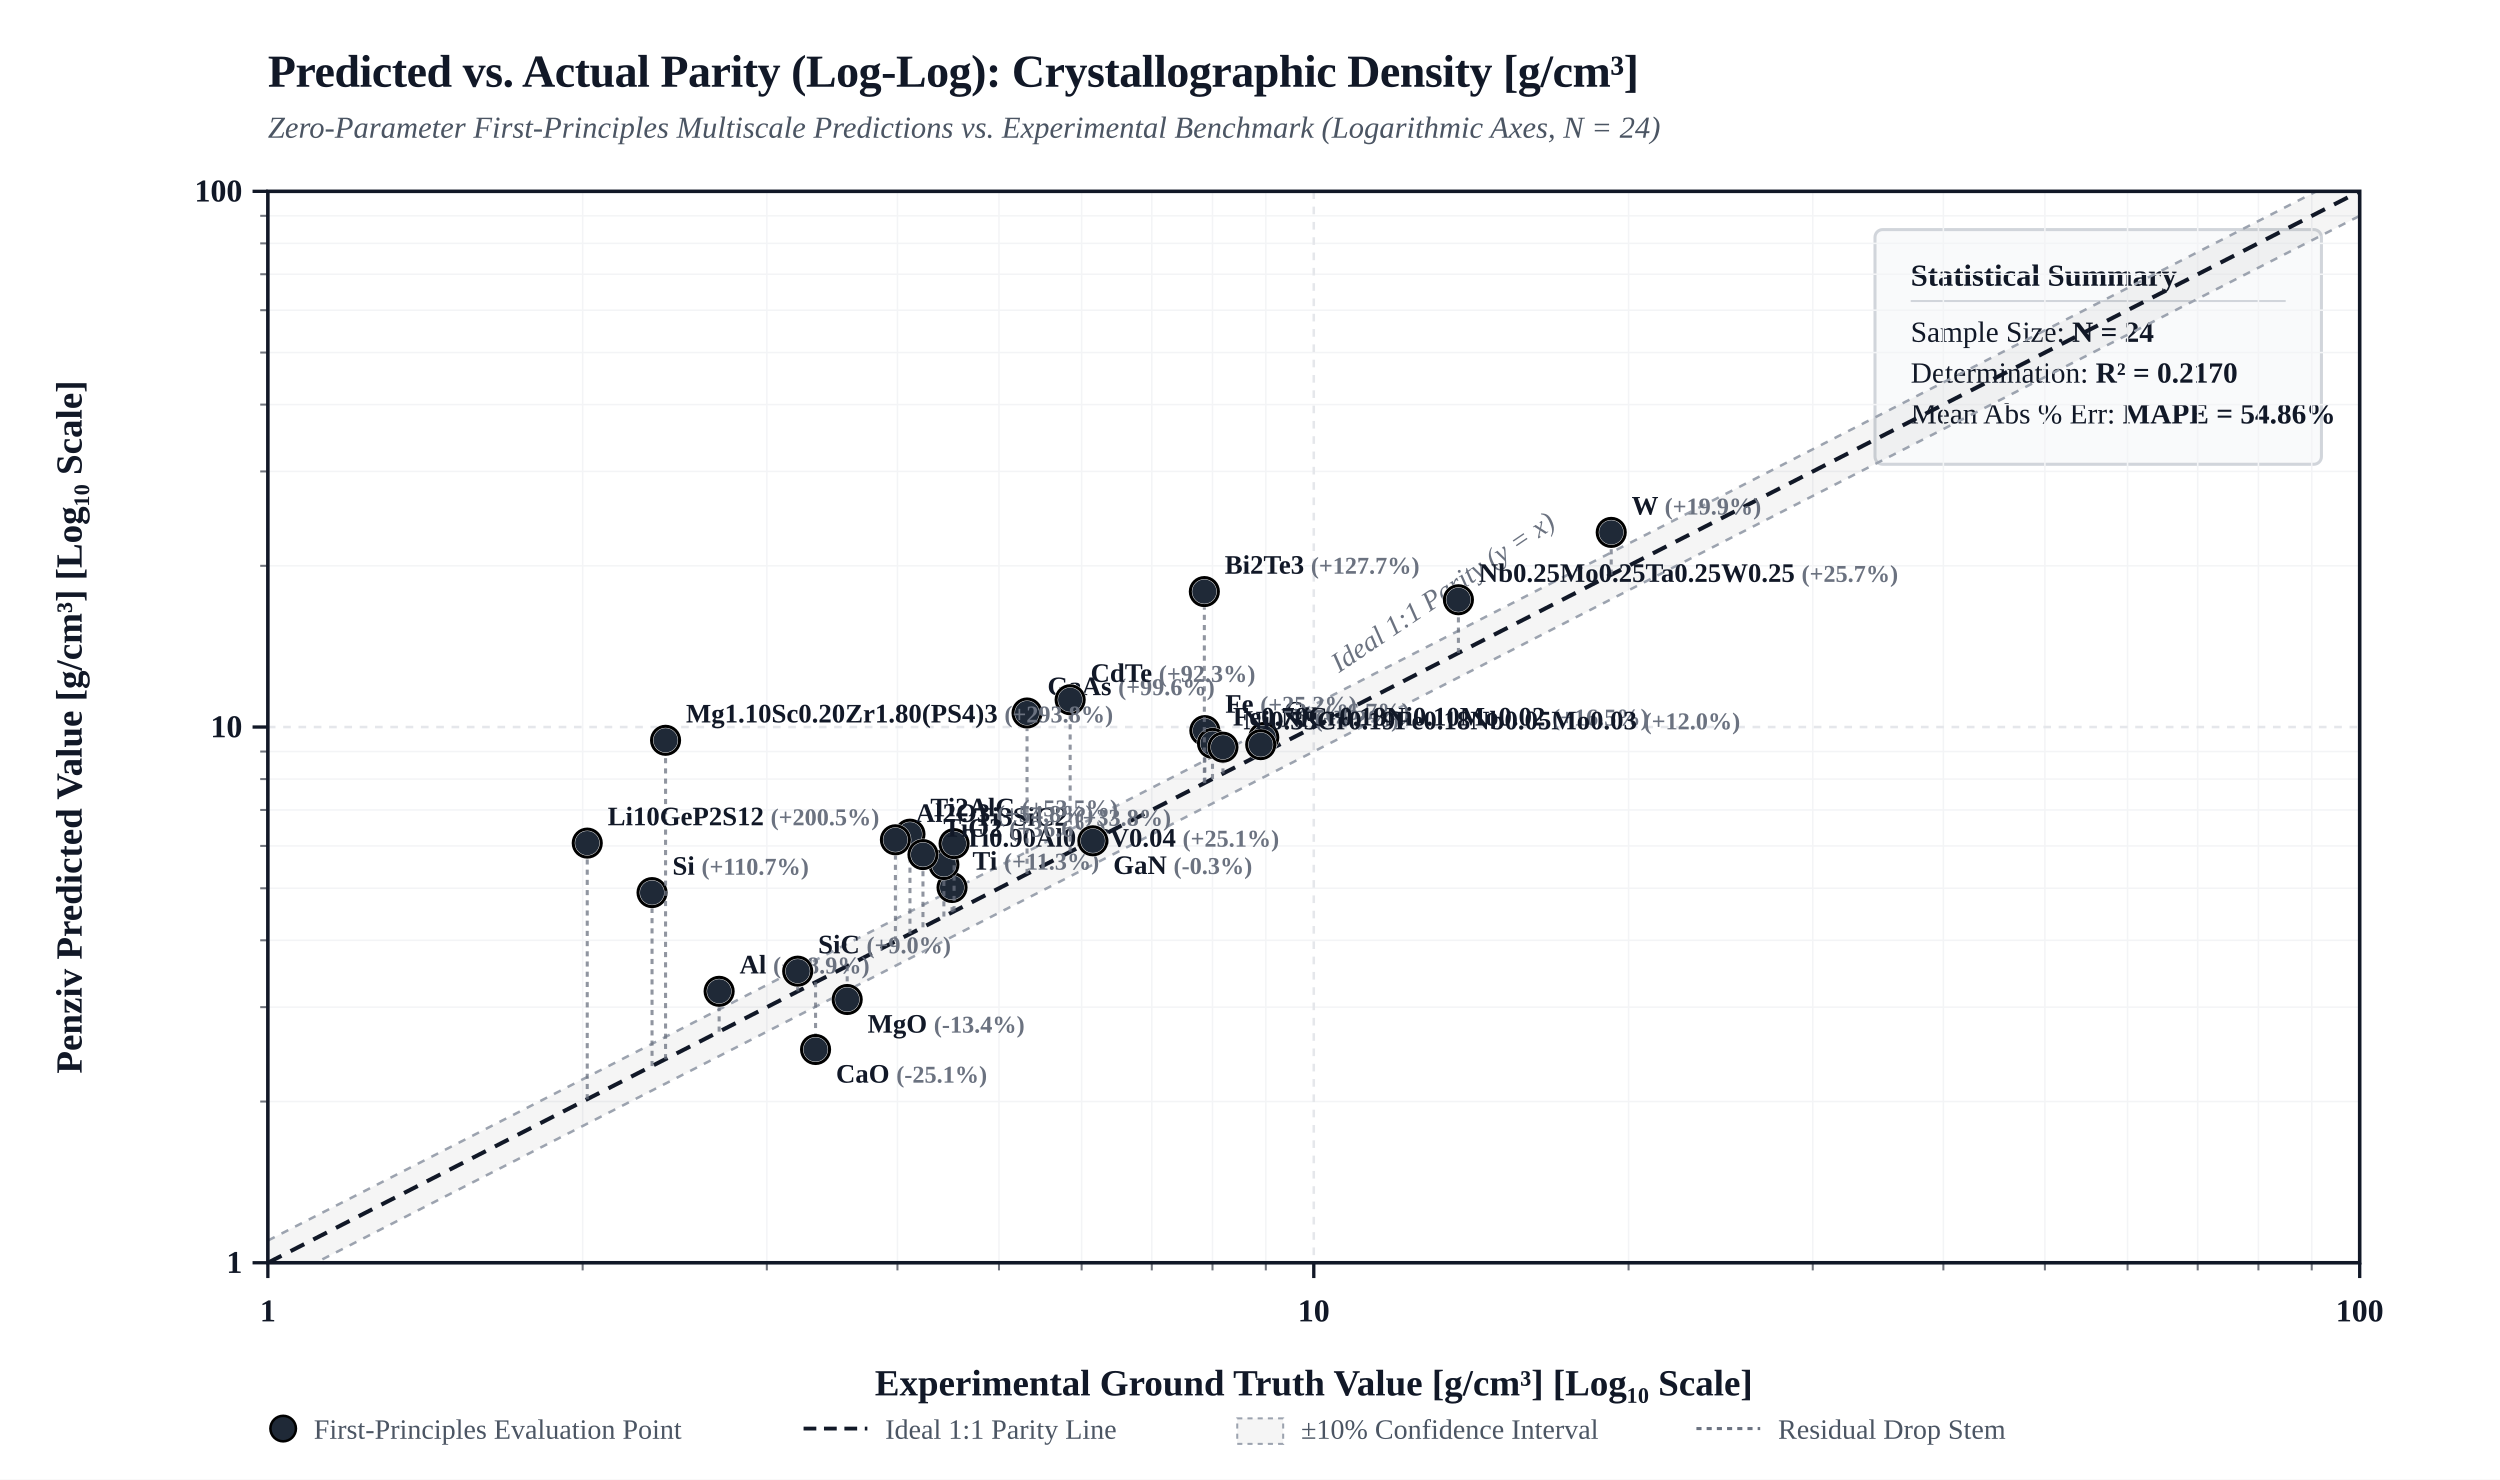
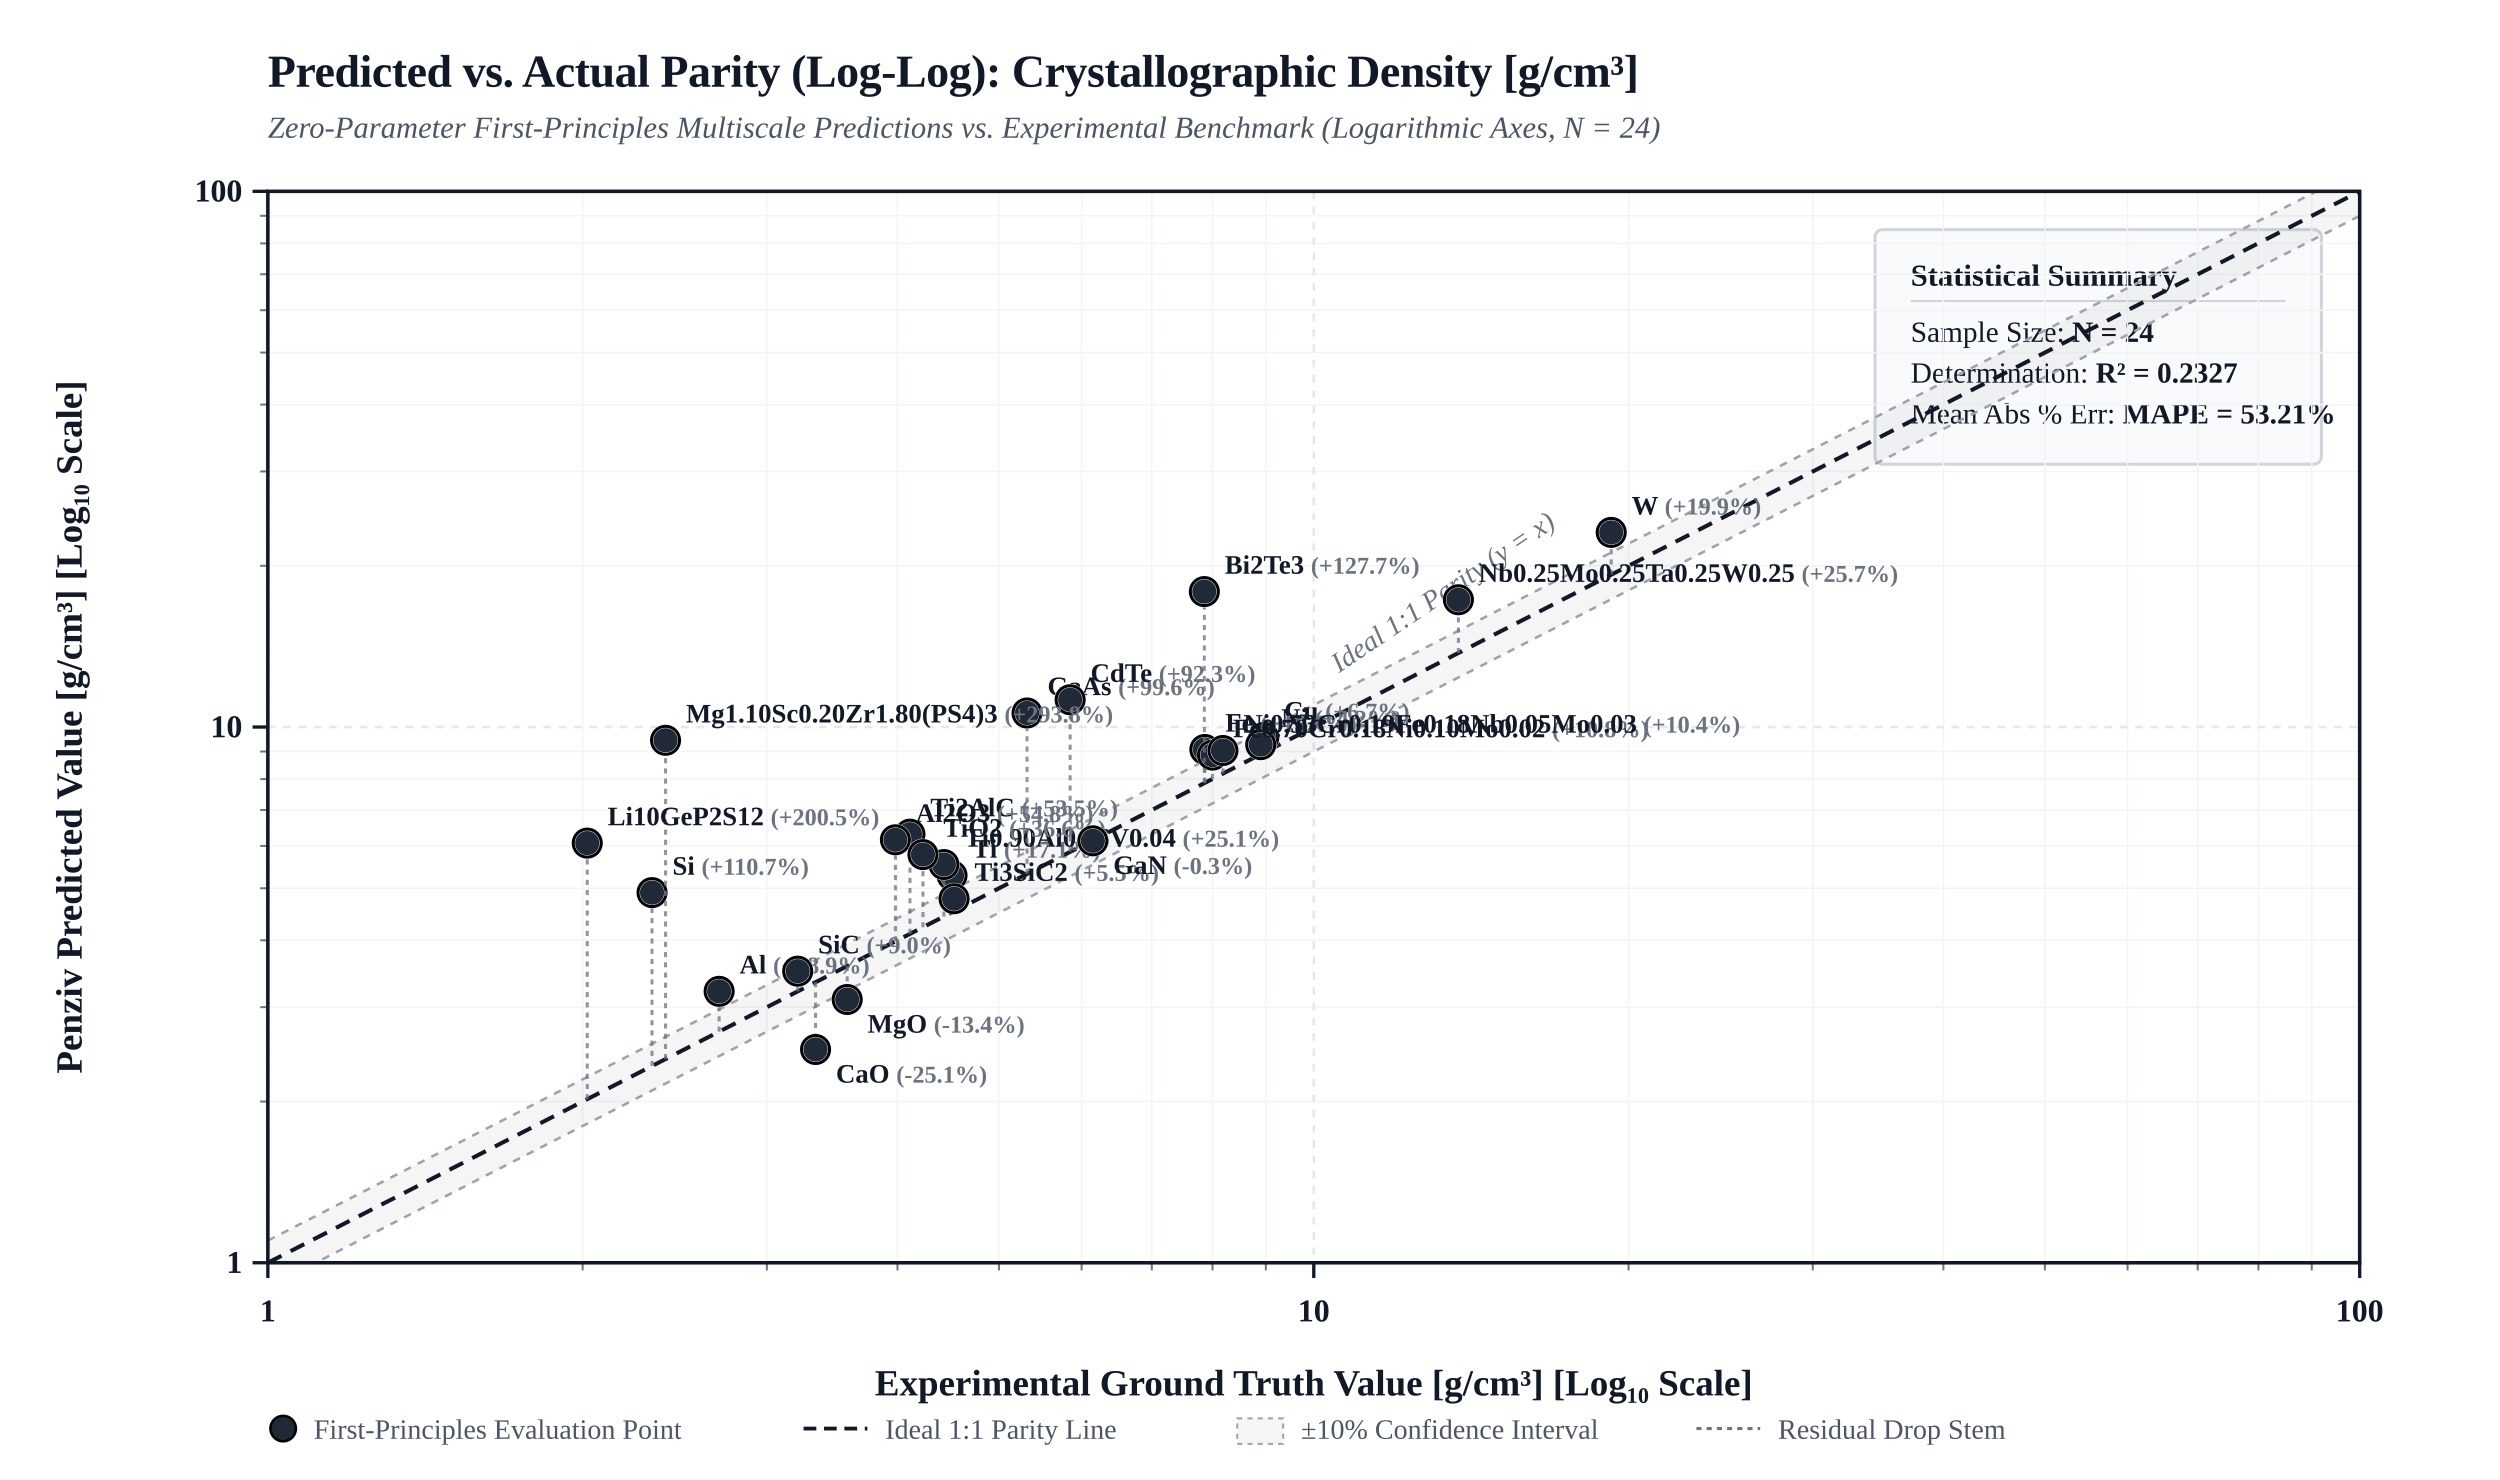
<svg xmlns="http://www.w3.org/2000/svg" viewBox="0 0 980 580" width="100%" height="auto" style="background-color: #FFFFFF; border: 1px solid #E5E7EB; border-radius: 4px; font-family: 'Times New Roman', Times, 'DejaVu Serif', 'TeX Gyre Termes', Georgia, serif;">
  <defs>
    <clipPath id="plotClip">
      <rect x="105" y="75" width="820" height="420" />
    </clipPath>
  </defs>
  <rect x="0" y="0" width="980" height="580" fill="#FFFFFF" />
  <text x="105" y="34" fill="#111827" font-size="18" font-weight="bold" letter-spacing="-0.01em">Predicted vs. Actual Parity (Log-Log): Crystallographic Density [g/cm³]</text>
  <text x="105" y="54" fill="#4B5563" font-size="12" font-style="italic">Zero-Parameter First-Principles Multiscale Predictions vs. Experimental Benchmark (Logarithmic Axes, N = 24)</text>
  <g transform="translate(735, 90)">
    <rect width="175" height="92" rx="3" fill="#F9FAFB" stroke="#D1D5DB" stroke-width="1.2" />
    <text x="14" y="22" fill="#111827" font-size="12" font-weight="bold">Statistical Summary</text>
    <line x1="14" y1="28" x2="161" y2="28" stroke="#D1D5DB" stroke-width="0.8" />
    <text x="14" y="44" fill="#111827" font-size="11.5">Sample Size: <tspan font-weight="bold">N = 24</tspan>
    </text>
-     <text x="14" y="60" fill="#111827" font-size="11.5">Determination: <tspan font-weight="bold">R² = 0.2170</tspan>
+     <text x="14" y="60" fill="#111827" font-size="11.5">Determination: <tspan font-weight="bold">R² = 0.2327</tspan>
    </text>
-     <text x="14" y="76" fill="#111827" font-size="11.5">Mean Abs % Err: <tspan font-weight="bold">MAPE = 54.86%</tspan>
+     <text x="14" y="76" fill="#111827" font-size="11.5">Mean Abs % Err: <tspan font-weight="bold">MAPE = 53.21%</tspan>
    </text>
  </g>
  <line x1="228.4" y1="75" x2="228.4" y2="495" stroke="#F3F4F6" stroke-width="0.6" />
  <line x1="105" y1="431.8" x2="925" y2="431.8" stroke="#F3F4F6" stroke-width="0.6" />
  <line x1="102" y1="431.8" x2="105" y2="431.8" stroke="#111827" stroke-width="0.8" opacity="0.6" />
  <line x1="228.4" y1="495" x2="228.4" y2="498" stroke="#111827" stroke-width="0.8" opacity="0.6" />
  <line x1="300.6" y1="75" x2="300.6" y2="495" stroke="#F3F4F6" stroke-width="0.6" />
  <line x1="105" y1="394.8" x2="925" y2="394.8" stroke="#F3F4F6" stroke-width="0.6" />
  <line x1="102" y1="394.8" x2="105" y2="394.8" stroke="#111827" stroke-width="0.8" opacity="0.6" />
  <line x1="300.6" y1="495" x2="300.6" y2="498" stroke="#111827" stroke-width="0.8" opacity="0.6" />
  <line x1="351.8" y1="75" x2="351.8" y2="495" stroke="#F3F4F6" stroke-width="0.6" />
  <line x1="105" y1="368.6" x2="925" y2="368.6" stroke="#F3F4F6" stroke-width="0.6" />
  <line x1="102" y1="368.6" x2="105" y2="368.6" stroke="#111827" stroke-width="0.8" opacity="0.6" />
  <line x1="351.8" y1="495" x2="351.8" y2="498" stroke="#111827" stroke-width="0.8" opacity="0.6" />
  <line x1="391.6" y1="75" x2="391.6" y2="495" stroke="#F3F4F6" stroke-width="0.6" />
  <line x1="105" y1="348.2" x2="925" y2="348.2" stroke="#F3F4F6" stroke-width="0.6" />
  <line x1="102" y1="348.2" x2="105" y2="348.2" stroke="#111827" stroke-width="0.8" opacity="0.6" />
  <line x1="391.6" y1="495" x2="391.6" y2="498" stroke="#111827" stroke-width="0.8" opacity="0.6" />
  <line x1="424.0" y1="75" x2="424.0" y2="495" stroke="#F3F4F6" stroke-width="0.6" />
  <line x1="105" y1="331.6" x2="925" y2="331.6" stroke="#F3F4F6" stroke-width="0.6" />
  <line x1="102" y1="331.6" x2="105" y2="331.6" stroke="#111827" stroke-width="0.8" opacity="0.6" />
  <line x1="424.0" y1="495" x2="424.0" y2="498" stroke="#111827" stroke-width="0.8" opacity="0.6" />
  <line x1="451.5" y1="75" x2="451.5" y2="495" stroke="#F3F4F6" stroke-width="0.6" />
  <line x1="105" y1="317.5" x2="925" y2="317.5" stroke="#F3F4F6" stroke-width="0.6" />
  <line x1="102" y1="317.5" x2="105" y2="317.5" stroke="#111827" stroke-width="0.8" opacity="0.6" />
  <line x1="451.5" y1="495" x2="451.5" y2="498" stroke="#111827" stroke-width="0.8" opacity="0.6" />
  <line x1="475.3" y1="75" x2="475.3" y2="495" stroke="#F3F4F6" stroke-width="0.6" />
  <line x1="105" y1="305.4" x2="925" y2="305.4" stroke="#F3F4F6" stroke-width="0.6" />
  <line x1="102" y1="305.4" x2="105" y2="305.4" stroke="#111827" stroke-width="0.8" opacity="0.6" />
  <line x1="475.3" y1="495" x2="475.3" y2="498" stroke="#111827" stroke-width="0.8" opacity="0.6" />
  <line x1="496.2" y1="75" x2="496.2" y2="495" stroke="#F3F4F6" stroke-width="0.6" />
  <line x1="105" y1="294.6" x2="925" y2="294.6" stroke="#F3F4F6" stroke-width="0.6" />
  <line x1="102" y1="294.6" x2="105" y2="294.6" stroke="#111827" stroke-width="0.8" opacity="0.6" />
  <line x1="496.2" y1="495" x2="496.2" y2="498" stroke="#111827" stroke-width="0.8" opacity="0.6" />
  <line x1="638.4" y1="75" x2="638.4" y2="495" stroke="#F3F4F6" stroke-width="0.6" />
  <line x1="105" y1="221.8" x2="925" y2="221.8" stroke="#F3F4F6" stroke-width="0.6" />
  <line x1="102" y1="221.8" x2="105" y2="221.8" stroke="#111827" stroke-width="0.8" opacity="0.6" />
  <line x1="638.4" y1="495" x2="638.4" y2="498" stroke="#111827" stroke-width="0.8" opacity="0.6" />
  <line x1="710.6" y1="75" x2="710.6" y2="495" stroke="#F3F4F6" stroke-width="0.6" />
  <line x1="105" y1="184.8" x2="925" y2="184.8" stroke="#F3F4F6" stroke-width="0.6" />
  <line x1="102" y1="184.8" x2="105" y2="184.8" stroke="#111827" stroke-width="0.8" opacity="0.6" />
  <line x1="710.6" y1="495" x2="710.6" y2="498" stroke="#111827" stroke-width="0.8" opacity="0.6" />
  <line x1="761.8" y1="75" x2="761.8" y2="495" stroke="#F3F4F6" stroke-width="0.6" />
  <line x1="105" y1="158.6" x2="925" y2="158.6" stroke="#F3F4F6" stroke-width="0.6" />
  <line x1="102" y1="158.6" x2="105" y2="158.6" stroke="#111827" stroke-width="0.8" opacity="0.6" />
  <line x1="761.8" y1="495" x2="761.8" y2="498" stroke="#111827" stroke-width="0.8" opacity="0.6" />
  <line x1="801.6" y1="75" x2="801.6" y2="495" stroke="#F3F4F6" stroke-width="0.6" />
  <line x1="105" y1="138.2" x2="925" y2="138.2" stroke="#F3F4F6" stroke-width="0.6" />
  <line x1="102" y1="138.2" x2="105" y2="138.2" stroke="#111827" stroke-width="0.8" opacity="0.6" />
  <line x1="801.6" y1="495" x2="801.6" y2="498" stroke="#111827" stroke-width="0.8" opacity="0.6" />
  <line x1="834.0" y1="75" x2="834.0" y2="495" stroke="#F3F4F6" stroke-width="0.6" />
  <line x1="105" y1="121.6" x2="925" y2="121.6" stroke="#F3F4F6" stroke-width="0.6" />
  <line x1="102" y1="121.6" x2="105" y2="121.6" stroke="#111827" stroke-width="0.8" opacity="0.6" />
  <line x1="834.0" y1="495" x2="834.0" y2="498" stroke="#111827" stroke-width="0.8" opacity="0.6" />
  <line x1="861.5" y1="75" x2="861.5" y2="495" stroke="#F3F4F6" stroke-width="0.6" />
  <line x1="105" y1="107.5" x2="925" y2="107.5" stroke="#F3F4F6" stroke-width="0.6" />
  <line x1="102" y1="107.5" x2="105" y2="107.5" stroke="#111827" stroke-width="0.8" opacity="0.6" />
  <line x1="861.5" y1="495" x2="861.5" y2="498" stroke="#111827" stroke-width="0.8" opacity="0.6" />
  <line x1="885.3" y1="75" x2="885.3" y2="495" stroke="#F3F4F6" stroke-width="0.6" />
  <line x1="105" y1="95.4" x2="925" y2="95.4" stroke="#F3F4F6" stroke-width="0.6" />
  <line x1="102" y1="95.4" x2="105" y2="95.4" stroke="#111827" stroke-width="0.8" opacity="0.6" />
  <line x1="885.3" y1="495" x2="885.3" y2="498" stroke="#111827" stroke-width="0.8" opacity="0.6" />
  <line x1="906.2" y1="75" x2="906.2" y2="495" stroke="#F3F4F6" stroke-width="0.6" />
  <line x1="105" y1="84.6" x2="925" y2="84.6" stroke="#F3F4F6" stroke-width="0.6" />
  <line x1="102" y1="84.6" x2="105" y2="84.6" stroke="#111827" stroke-width="0.8" opacity="0.6" />
  <line x1="906.2" y1="495" x2="906.2" y2="498" stroke="#111827" stroke-width="0.8" opacity="0.6" />
  <line x1="105.0" y1="75" x2="105.0" y2="495" stroke="#E5E7EB" stroke-width="1.0" stroke-dasharray="3,3" />
  <line x1="105" y1="495.0" x2="925" y2="495.0" stroke="#E5E7EB" stroke-width="1.0" stroke-dasharray="3,3" />
  <line x1="99" y1="495.0" x2="105" y2="495.0" stroke="#111827" stroke-width="1.3" />
  <text x="95" y="499.0" fill="#111827" font-size="12.5" font-weight="bold" text-anchor="end">1</text>
  <line x1="105.0" y1="495" x2="105.0" y2="501" stroke="#111827" stroke-width="1.3" />
  <text x="105.0" y="518.0" fill="#111827" font-size="12.5" font-weight="bold" text-anchor="middle">1</text>
  <line x1="515.0" y1="75" x2="515.0" y2="495" stroke="#E5E7EB" stroke-width="1.0" stroke-dasharray="3,3" />
  <line x1="105" y1="285.0" x2="925" y2="285.0" stroke="#E5E7EB" stroke-width="1.0" stroke-dasharray="3,3" />
  <line x1="99" y1="285.0" x2="105" y2="285.0" stroke="#111827" stroke-width="1.3" />
  <text x="95" y="289.0" fill="#111827" font-size="12.5" font-weight="bold" text-anchor="end">10</text>
  <line x1="515.0" y1="495" x2="515.0" y2="501" stroke="#111827" stroke-width="1.3" />
  <text x="515.0" y="518.0" fill="#111827" font-size="12.5" font-weight="bold" text-anchor="middle">10</text>
  <line x1="925.0" y1="75" x2="925.0" y2="495" stroke="#E5E7EB" stroke-width="1.0" stroke-dasharray="3,3" />
  <line x1="105" y1="75.0" x2="925" y2="75.0" stroke="#E5E7EB" stroke-width="1.0" stroke-dasharray="3,3" />
  <line x1="99" y1="75.0" x2="105" y2="75.0" stroke="#111827" stroke-width="1.3" />
  <text x="95" y="79.0" fill="#111827" font-size="12.5" font-weight="bold" text-anchor="end">100</text>
  <line x1="925.0" y1="495" x2="925.0" y2="501" stroke="#111827" stroke-width="1.3" />
  <text x="925.0" y="518.0" fill="#111827" font-size="12.5" font-weight="bold" text-anchor="middle">100</text>
  <polygon points="105.0,486.3 925.0,66.3 925.0,84.6 105.0,504.6" fill="rgba(0, 0, 0, 0.04)" clip-path="url(#plotClip)" />
  <line x1="105.0" y1="486.3" x2="925.0" y2="66.3" stroke="#9CA3AF" stroke-width="1.0" stroke-dasharray="3,3" clip-path="url(#plotClip)" />
  <line x1="105.0" y1="504.6" x2="925.0" y2="84.6" stroke="#9CA3AF" stroke-width="1.0" stroke-dasharray="3,3" clip-path="url(#plotClip)" />
  <line x1="105.0" y1="495.0" x2="925.0" y2="75.0" stroke="#111827" stroke-width="1.6" stroke-dasharray="6,4" clip-path="url(#plotClip)" />
  <text x="535.0" y="273.0" fill="#6B7280" font-size="11" font-style="italic" transform="rotate(-34 515.0 285.0)">Ideal 1:1 Parity (y = x)</text>
  <rect x="105" y="75" width="820" height="420" fill="none" stroke="#111827" stroke-width="1.4" />
  <text x="515.0" y="547.0" fill="#111827" font-size="14.5" font-weight="bold" text-anchor="middle">Experimental Ground Truth Value [g/cm³] [Log₁₀ Scale]</text>
  <text x="32" y="285.0" fill="#111827" font-size="14.5" font-weight="bold" text-anchor="middle" transform="rotate(-90 32 285.0)">Penziv Predicted Value [g/cm³] [Log₁₀ Scale]</text>
  <line x1="495.4" y1="295.0" x2="495.4" y2="289.1" stroke="#6B7280" stroke-width="1.2" stroke-dasharray="2,2" opacity="0.75" clip-path="url(#plotClip)" />
  <circle cx="495.4" cy="289.1" r="5.5" fill="#1F2937" stroke="#FFFFFF" stroke-width="1.5" />
  <circle cx="495.4" cy="289.1" r="5.5" fill="none" stroke="#000000" stroke-width="1.2" />
  <text x="503.4" y="282.1" fill="#111827" font-size="10.5" font-weight="600" text-anchor="start">Cu <tspan fill="#6B7280" font-size="9.5">(+6.7%)</tspan>
  </text>
  <line x1="281.9" y1="404.4" x2="281.9" y2="388.6" stroke="#6B7280" stroke-width="1.2" stroke-dasharray="2,2" opacity="0.75" clip-path="url(#plotClip)" />
  <circle cx="281.9" cy="388.6" r="5.5" fill="#1F2937" stroke="#FFFFFF" stroke-width="1.5" />
  <circle cx="281.9" cy="388.6" r="5.5" fill="none" stroke="#000000" stroke-width="1.2" />
  <text x="289.9" y="381.6" fill="#111827" font-size="10.5" font-weight="600" text-anchor="start">Al <tspan fill="#6B7280" font-size="9.5">(+18.9%)</tspan>
  </text>
  <line x1="494.2" y1="295.6" x2="494.2" y2="291.9" stroke="#6B7280" stroke-width="1.2" stroke-dasharray="2,2" opacity="0.75" clip-path="url(#plotClip)" />
  <circle cx="494.2" cy="291.9" r="5.5" fill="#1F2937" stroke="#FFFFFF" stroke-width="1.5" />
  <circle cx="494.2" cy="291.9" r="5.5" fill="none" stroke="#000000" stroke-width="1.2" />
  <text x="502.2" y="284.9" fill="#111827" font-size="10.5" font-weight="600" text-anchor="start">Ni <tspan fill="#6B7280" font-size="9.5">(+4.2%)</tspan>
  </text>
-   <line x1="373.2" y1="357.6" x2="373.2" y2="347.9" stroke="#6B7280" stroke-width="1.2" stroke-dasharray="2,2" opacity="0.75" clip-path="url(#plotClip)" />
-   <circle cx="373.2" cy="347.9" r="5.5" fill="#1F2937" stroke="#FFFFFF" stroke-width="1.5" />
-   <circle cx="373.2" cy="347.9" r="5.5" fill="none" stroke="#000000" stroke-width="1.2" />
-   <text x="381.2" y="340.9" fill="#111827" font-size="10.5" font-weight="600" text-anchor="start">Ti <tspan fill="#6B7280" font-size="9.5">(+11.3%)</tspan>
+   <line x1="373.2" y1="357.6" x2="373.2" y2="343.2" stroke="#6B7280" stroke-width="1.2" stroke-dasharray="2,2" opacity="0.75" clip-path="url(#plotClip)" />
+   <circle cx="373.2" cy="343.2" r="5.5" fill="#1F2937" stroke="#FFFFFF" stroke-width="1.5" />
+   <circle cx="373.2" cy="343.2" r="5.5" fill="none" stroke="#000000" stroke-width="1.2" />
+   <text x="381.2" y="336.2" fill="#111827" font-size="10.5" font-weight="600" text-anchor="start">Ti <tspan fill="#6B7280" font-size="9.5">(+17.1%)</tspan>
  </text>
  <line x1="631.6" y1="225.3" x2="631.6" y2="208.7" stroke="#6B7280" stroke-width="1.2" stroke-dasharray="2,2" opacity="0.75" clip-path="url(#plotClip)" />
  <circle cx="631.6" cy="208.7" r="5.5" fill="#1F2937" stroke="#FFFFFF" stroke-width="1.5" />
  <circle cx="631.6" cy="208.7" r="5.5" fill="none" stroke="#000000" stroke-width="1.2" />
  <text x="639.6" y="201.7" fill="#111827" font-size="10.5" font-weight="600" text-anchor="start">W <tspan fill="#6B7280" font-size="9.5">(+19.9%)</tspan>
  </text>
-   <line x1="472.3" y1="306.8" x2="472.3" y2="286.4" stroke="#6B7280" stroke-width="1.2" stroke-dasharray="2,2" opacity="0.75" clip-path="url(#plotClip)" />
-   <circle cx="472.3" cy="286.4" r="5.5" fill="#1F2937" stroke="#FFFFFF" stroke-width="1.5" />
-   <circle cx="472.3" cy="286.4" r="5.5" fill="none" stroke="#000000" stroke-width="1.2" />
-   <text x="480.3" y="279.4" fill="#111827" font-size="10.5" font-weight="600" text-anchor="start">Fe <tspan fill="#6B7280" font-size="9.5">(+25.2%)</tspan>
-   </text>
-   <line x1="475.3" y1="305.4" x2="475.3" y2="291.4" stroke="#6B7280" stroke-width="1.2" stroke-dasharray="2,2" opacity="0.75" clip-path="url(#plotClip)" />
-   <circle cx="475.3" cy="291.4" r="5.5" fill="#1F2937" stroke="#FFFFFF" stroke-width="1.5" />
-   <circle cx="475.3" cy="291.4" r="5.5" fill="none" stroke="#000000" stroke-width="1.2" />
-   <text x="483.3" y="284.4" fill="#111827" font-size="10.5" font-weight="600" text-anchor="start">Fe0.70Cr0.18Ni0.10Mo0.02 <tspan fill="#6B7280" font-size="9.5">(+16.5%)</tspan>
-   </text>
-   <line x1="479.4" y1="303.2" x2="479.4" y2="292.9" stroke="#6B7280" stroke-width="1.2" stroke-dasharray="2,2" opacity="0.75" clip-path="url(#plotClip)" />
-   <circle cx="479.4" cy="292.9" r="5.5" fill="#1F2937" stroke="#FFFFFF" stroke-width="1.5" />
-   <circle cx="479.4" cy="292.9" r="5.5" fill="none" stroke="#000000" stroke-width="1.2" />
-   <text x="487.4" y="285.9" fill="#111827" font-size="10.5" font-weight="600" text-anchor="start">Ni0.53Cr0.19Fe0.18Nb0.05Mo0.03 <tspan fill="#6B7280" font-size="9.5">(+12.0%)</tspan>
+   <line x1="472.3" y1="306.8" x2="472.3" y2="293.8" stroke="#6B7280" stroke-width="1.2" stroke-dasharray="2,2" opacity="0.75" clip-path="url(#plotClip)" />
+   <circle cx="472.3" cy="293.8" r="5.5" fill="#1F2937" stroke="#FFFFFF" stroke-width="1.5" />
+   <circle cx="472.3" cy="293.8" r="5.5" fill="none" stroke="#000000" stroke-width="1.2" />
+   <text x="480.3" y="286.8" fill="#111827" font-size="10.5" font-weight="600" text-anchor="start">Fe <tspan fill="#6B7280" font-size="9.5">(+15.4%)</tspan>
+   </text>
+   <line x1="475.3" y1="305.4" x2="475.3" y2="296.0" stroke="#6B7280" stroke-width="1.2" stroke-dasharray="2,2" opacity="0.75" clip-path="url(#plotClip)" />
+   <circle cx="475.3" cy="296.0" r="5.5" fill="#1F2937" stroke="#FFFFFF" stroke-width="1.5" />
+   <circle cx="475.3" cy="296.0" r="5.5" fill="none" stroke="#000000" stroke-width="1.2" />
+   <text x="483.3" y="289.0" fill="#111827" font-size="10.5" font-weight="600" text-anchor="start">Fe0.70Cr0.18Ni0.10Mo0.02 <tspan fill="#6B7280" font-size="9.5">(+10.8%)</tspan>
+   </text>
+   <line x1="479.4" y1="303.2" x2="479.4" y2="294.2" stroke="#6B7280" stroke-width="1.2" stroke-dasharray="2,2" opacity="0.75" clip-path="url(#plotClip)" />
+   <circle cx="479.4" cy="294.2" r="5.5" fill="#1F2937" stroke="#FFFFFF" stroke-width="1.5" />
+   <circle cx="479.4" cy="294.2" r="5.5" fill="none" stroke="#000000" stroke-width="1.2" />
+   <text x="487.4" y="287.2" fill="#111827" font-size="10.5" font-weight="600" text-anchor="start">Ni0.53Cr0.19Fe0.18Nb0.05Mo0.03 <tspan fill="#6B7280" font-size="9.5">(+10.4%)</tspan>
  </text>
  <line x1="370.0" y1="359.3" x2="370.0" y2="338.9" stroke="#6B7280" stroke-width="1.2" stroke-dasharray="2,2" opacity="0.75" clip-path="url(#plotClip)" />
  <circle cx="370.0" cy="338.9" r="5.5" fill="#1F2937" stroke="#FFFFFF" stroke-width="1.5" />
  <circle cx="370.0" cy="338.9" r="5.5" fill="none" stroke="#000000" stroke-width="1.2" />
  <text x="378.0" y="331.9" fill="#111827" font-size="10.5" font-weight="600" text-anchor="start">Ti0.90Al0.06V0.04 <tspan fill="#6B7280" font-size="9.5">(+25.1%)</tspan>
  </text>
  <line x1="571.7" y1="256.0" x2="571.7" y2="235.1" stroke="#6B7280" stroke-width="1.2" stroke-dasharray="2,2" opacity="0.75" clip-path="url(#plotClip)" />
  <circle cx="571.7" cy="235.1" r="5.5" fill="#1F2937" stroke="#FFFFFF" stroke-width="1.5" />
  <circle cx="571.7" cy="235.1" r="5.5" fill="none" stroke="#000000" stroke-width="1.2" />
  <text x="579.7" y="228.1" fill="#111827" font-size="10.5" font-weight="600" text-anchor="start">Nb0.25Mo0.25Ta0.25W0.25 <tspan fill="#6B7280" font-size="9.5">(+25.7%)</tspan>
  </text>
-   <line x1="374.0" y1="357.2" x2="374.0" y2="330.7" stroke="#6B7280" stroke-width="1.2" stroke-dasharray="2,2" opacity="0.75" clip-path="url(#plotClip)" />
-   <circle cx="374.0" cy="330.7" r="5.5" fill="#1F2937" stroke="#FFFFFF" stroke-width="1.5" />
-   <circle cx="374.0" cy="330.7" r="5.5" fill="none" stroke="#000000" stroke-width="1.2" />
-   <text x="382.0" y="323.7" fill="#111827" font-size="10.5" font-weight="600" text-anchor="start">Ti3SiC2 <tspan fill="#6B7280" font-size="9.5">(+33.8%)</tspan>
+   <line x1="374.0" y1="357.2" x2="374.0" y2="352.3" stroke="#6B7280" stroke-width="1.2" stroke-dasharray="2,2" opacity="0.75" clip-path="url(#plotClip)" />
+   <circle cx="374.0" cy="352.3" r="5.5" fill="#1F2937" stroke="#FFFFFF" stroke-width="1.5" />
+   <circle cx="374.0" cy="352.3" r="5.5" fill="none" stroke="#000000" stroke-width="1.2" />
+   <text x="382.0" y="345.3" fill="#111827" font-size="10.5" font-weight="600" text-anchor="start">Ti3SiC2 <tspan fill="#6B7280" font-size="9.5">(+5.5%)</tspan>
  </text>
  <line x1="356.7" y1="366.1" x2="356.7" y2="327.0" stroke="#6B7280" stroke-width="1.2" stroke-dasharray="2,2" opacity="0.75" clip-path="url(#plotClip)" />
  <circle cx="356.7" cy="327.0" r="5.5" fill="#1F2937" stroke="#FFFFFF" stroke-width="1.5" />
  <circle cx="356.7" cy="327.0" r="5.5" fill="none" stroke="#000000" stroke-width="1.2" />
  <text x="364.7" y="320.0" fill="#111827" font-size="10.5" font-weight="600" text-anchor="start">Ti2AlC <tspan fill="#6B7280" font-size="9.5">(+53.5%)</tspan>
  </text>
  <line x1="319.7" y1="385.0" x2="319.7" y2="411.4" stroke="#6B7280" stroke-width="1.2" stroke-dasharray="2,2" opacity="0.75" clip-path="url(#plotClip)" />
  <circle cx="319.7" cy="411.4" r="5.5" fill="#1F2937" stroke="#FFFFFF" stroke-width="1.5" />
  <circle cx="319.7" cy="411.4" r="5.5" fill="none" stroke="#000000" stroke-width="1.2" />
  <text x="327.7" y="424.4" fill="#111827" font-size="10.5" font-weight="600" text-anchor="start">CaO <tspan fill="#6B7280" font-size="9.5">(-25.1%)</tspan>
  </text>
  <line x1="332.1" y1="378.7" x2="332.1" y2="391.8" stroke="#6B7280" stroke-width="1.2" stroke-dasharray="2,2" opacity="0.75" clip-path="url(#plotClip)" />
  <circle cx="332.1" cy="391.8" r="5.5" fill="#1F2937" stroke="#FFFFFF" stroke-width="1.5" />
  <circle cx="332.1" cy="391.8" r="5.5" fill="none" stroke="#000000" stroke-width="1.2" />
  <text x="340.1" y="404.8" fill="#111827" font-size="10.5" font-weight="600" text-anchor="start">MgO <tspan fill="#6B7280" font-size="9.5">(-13.4%)</tspan>
  </text>
  <line x1="351.0" y1="369.0" x2="351.0" y2="329.2" stroke="#6B7280" stroke-width="1.2" stroke-dasharray="2,2" opacity="0.75" clip-path="url(#plotClip)" />
  <circle cx="351.0" cy="329.2" r="5.5" fill="#1F2937" stroke="#FFFFFF" stroke-width="1.5" />
  <circle cx="351.0" cy="329.2" r="5.5" fill="none" stroke="#000000" stroke-width="1.2" />
  <text x="359.0" y="322.2" fill="#111827" font-size="10.5" font-weight="600" text-anchor="start">Al2O3 <tspan fill="#6B7280" font-size="9.5">(+54.8%)</tspan>
  </text>
  <line x1="361.8" y1="363.5" x2="361.8" y2="335.0" stroke="#6B7280" stroke-width="1.2" stroke-dasharray="2,2" opacity="0.75" clip-path="url(#plotClip)" />
  <circle cx="361.8" cy="335.0" r="5.5" fill="#1F2937" stroke="#FFFFFF" stroke-width="1.5" />
  <circle cx="361.8" cy="335.0" r="5.5" fill="none" stroke="#000000" stroke-width="1.2" />
  <text x="369.8" y="328.0" fill="#111827" font-size="10.5" font-weight="600" text-anchor="start">TiO2 <tspan fill="#6B7280" font-size="9.5">(+36.6%)</tspan>
  </text>
  <line x1="312.7" y1="388.6" x2="312.7" y2="380.7" stroke="#6B7280" stroke-width="1.2" stroke-dasharray="2,2" opacity="0.75" clip-path="url(#plotClip)" />
  <circle cx="312.7" cy="380.7" r="5.5" fill="#1F2937" stroke="#FFFFFF" stroke-width="1.5" />
  <circle cx="312.7" cy="380.7" r="5.5" fill="none" stroke="#000000" stroke-width="1.2" />
  <text x="320.7" y="373.7" fill="#111827" font-size="10.5" font-weight="600" text-anchor="start">SiC <tspan fill="#6B7280" font-size="9.5">(+9.0%)</tspan>
  </text>
  <line x1="428.4" y1="329.3" x2="428.4" y2="329.6" stroke="#6B7280" stroke-width="1.2" stroke-dasharray="2,2" opacity="0.75" clip-path="url(#plotClip)" />
  <circle cx="428.4" cy="329.6" r="5.5" fill="#1F2937" stroke="#FFFFFF" stroke-width="1.5" />
  <circle cx="428.4" cy="329.6" r="5.5" fill="none" stroke="#000000" stroke-width="1.2" />
  <text x="436.4" y="342.6" fill="#111827" font-size="10.5" font-weight="600" text-anchor="start">GaN <tspan fill="#6B7280" font-size="9.5">(-0.3%)</tspan>
  </text>
  <line x1="255.6" y1="417.9" x2="255.6" y2="349.9" stroke="#6B7280" stroke-width="1.2" stroke-dasharray="2,2" opacity="0.75" clip-path="url(#plotClip)" />
  <circle cx="255.6" cy="349.9" r="5.5" fill="#1F2937" stroke="#FFFFFF" stroke-width="1.5" />
  <circle cx="255.6" cy="349.9" r="5.5" fill="none" stroke="#000000" stroke-width="1.2" />
  <text x="263.6" y="342.9" fill="#111827" font-size="10.5" font-weight="600" text-anchor="start">Si <tspan fill="#6B7280" font-size="9.5">(+110.7%)</tspan>
  </text>
  <line x1="402.6" y1="342.6" x2="402.6" y2="279.5" stroke="#6B7280" stroke-width="1.2" stroke-dasharray="2,2" opacity="0.75" clip-path="url(#plotClip)" />
  <circle cx="402.6" cy="279.5" r="5.5" fill="#1F2937" stroke="#FFFFFF" stroke-width="1.5" />
  <circle cx="402.6" cy="279.5" r="5.5" fill="none" stroke="#000000" stroke-width="1.2" />
  <text x="410.6" y="272.5" fill="#111827" font-size="10.5" font-weight="600" text-anchor="start">GaAs <tspan fill="#6B7280" font-size="9.5">(+99.6%)</tspan>
  </text>
  <line x1="419.5" y1="333.9" x2="419.5" y2="274.3" stroke="#6B7280" stroke-width="1.2" stroke-dasharray="2,2" opacity="0.75" clip-path="url(#plotClip)" />
  <circle cx="419.5" cy="274.3" r="5.5" fill="#1F2937" stroke="#FFFFFF" stroke-width="1.5" />
  <circle cx="419.5" cy="274.3" r="5.5" fill="none" stroke="#000000" stroke-width="1.2" />
  <text x="427.5" y="267.3" fill="#111827" font-size="10.5" font-weight="600" text-anchor="start">CdTe <tspan fill="#6B7280" font-size="9.5">(+92.3%)</tspan>
  </text>
  <line x1="472.1" y1="307.0" x2="472.1" y2="231.9" stroke="#6B7280" stroke-width="1.2" stroke-dasharray="2,2" opacity="0.75" clip-path="url(#plotClip)" />
  <circle cx="472.1" cy="231.9" r="5.5" fill="#1F2937" stroke="#FFFFFF" stroke-width="1.5" />
  <circle cx="472.1" cy="231.9" r="5.5" fill="none" stroke="#000000" stroke-width="1.2" />
  <text x="480.1" y="224.9" fill="#111827" font-size="10.5" font-weight="600" text-anchor="start">Bi2Te3 <tspan fill="#6B7280" font-size="9.5">(+127.7%)</tspan>
  </text>
  <line x1="260.9" y1="415.2" x2="260.9" y2="290.2" stroke="#6B7280" stroke-width="1.2" stroke-dasharray="2,2" opacity="0.75" clip-path="url(#plotClip)" />
  <circle cx="260.9" cy="290.2" r="5.5" fill="#1F2937" stroke="#FFFFFF" stroke-width="1.5" />
  <circle cx="260.9" cy="290.2" r="5.5" fill="none" stroke="#000000" stroke-width="1.2" />
  <text x="268.9" y="283.2" fill="#111827" font-size="10.5" font-weight="600" text-anchor="start">Mg1.10Sc0.20Zr1.80(PS4)3 <tspan fill="#6B7280" font-size="9.5">(+293.8%)</tspan>
  </text>
  <line x1="230.2" y1="430.9" x2="230.2" y2="330.5" stroke="#6B7280" stroke-width="1.2" stroke-dasharray="2,2" opacity="0.75" clip-path="url(#plotClip)" />
  <circle cx="230.2" cy="330.5" r="5.5" fill="#1F2937" stroke="#FFFFFF" stroke-width="1.5" />
  <circle cx="230.2" cy="330.5" r="5.5" fill="none" stroke="#000000" stroke-width="1.2" />
  <text x="238.2" y="323.5" fill="#111827" font-size="10.5" font-weight="600" text-anchor="start">Li10GeP2S12 <tspan fill="#6B7280" font-size="9.5">(+200.5%)</tspan>
  </text>
  <g transform="translate(105, 564)" font-size="11" fill="#4B5563">
    <circle cx="6" cy="-4" r="5" fill="#1F2937" stroke="#000000" stroke-width="1.0" />
    <text x="18" y="0">First-Principles Evaluation Point</text>
    <line x1="210" y1="-4" x2="235" y2="-4" stroke="#111827" stroke-dasharray="5,3" stroke-width="1.5" />
    <text x="242" y="0">Ideal 1:1 Parity Line</text>
    <rect x="380" y="-8" width="18" height="10" fill="rgba(0, 0, 0, 0.04)" stroke="#9CA3AF" stroke-dasharray="2,2" stroke-width="0.8" />
    <text x="405" y="0">±10% Confidence Interval</text>
    <line x1="560" y1="-4" x2="585" y2="-4" stroke="#6B7280" stroke-dasharray="2,2" stroke-width="1.2" />
    <text x="592" y="0">Residual Drop Stem</text>
  </g>
</svg>
